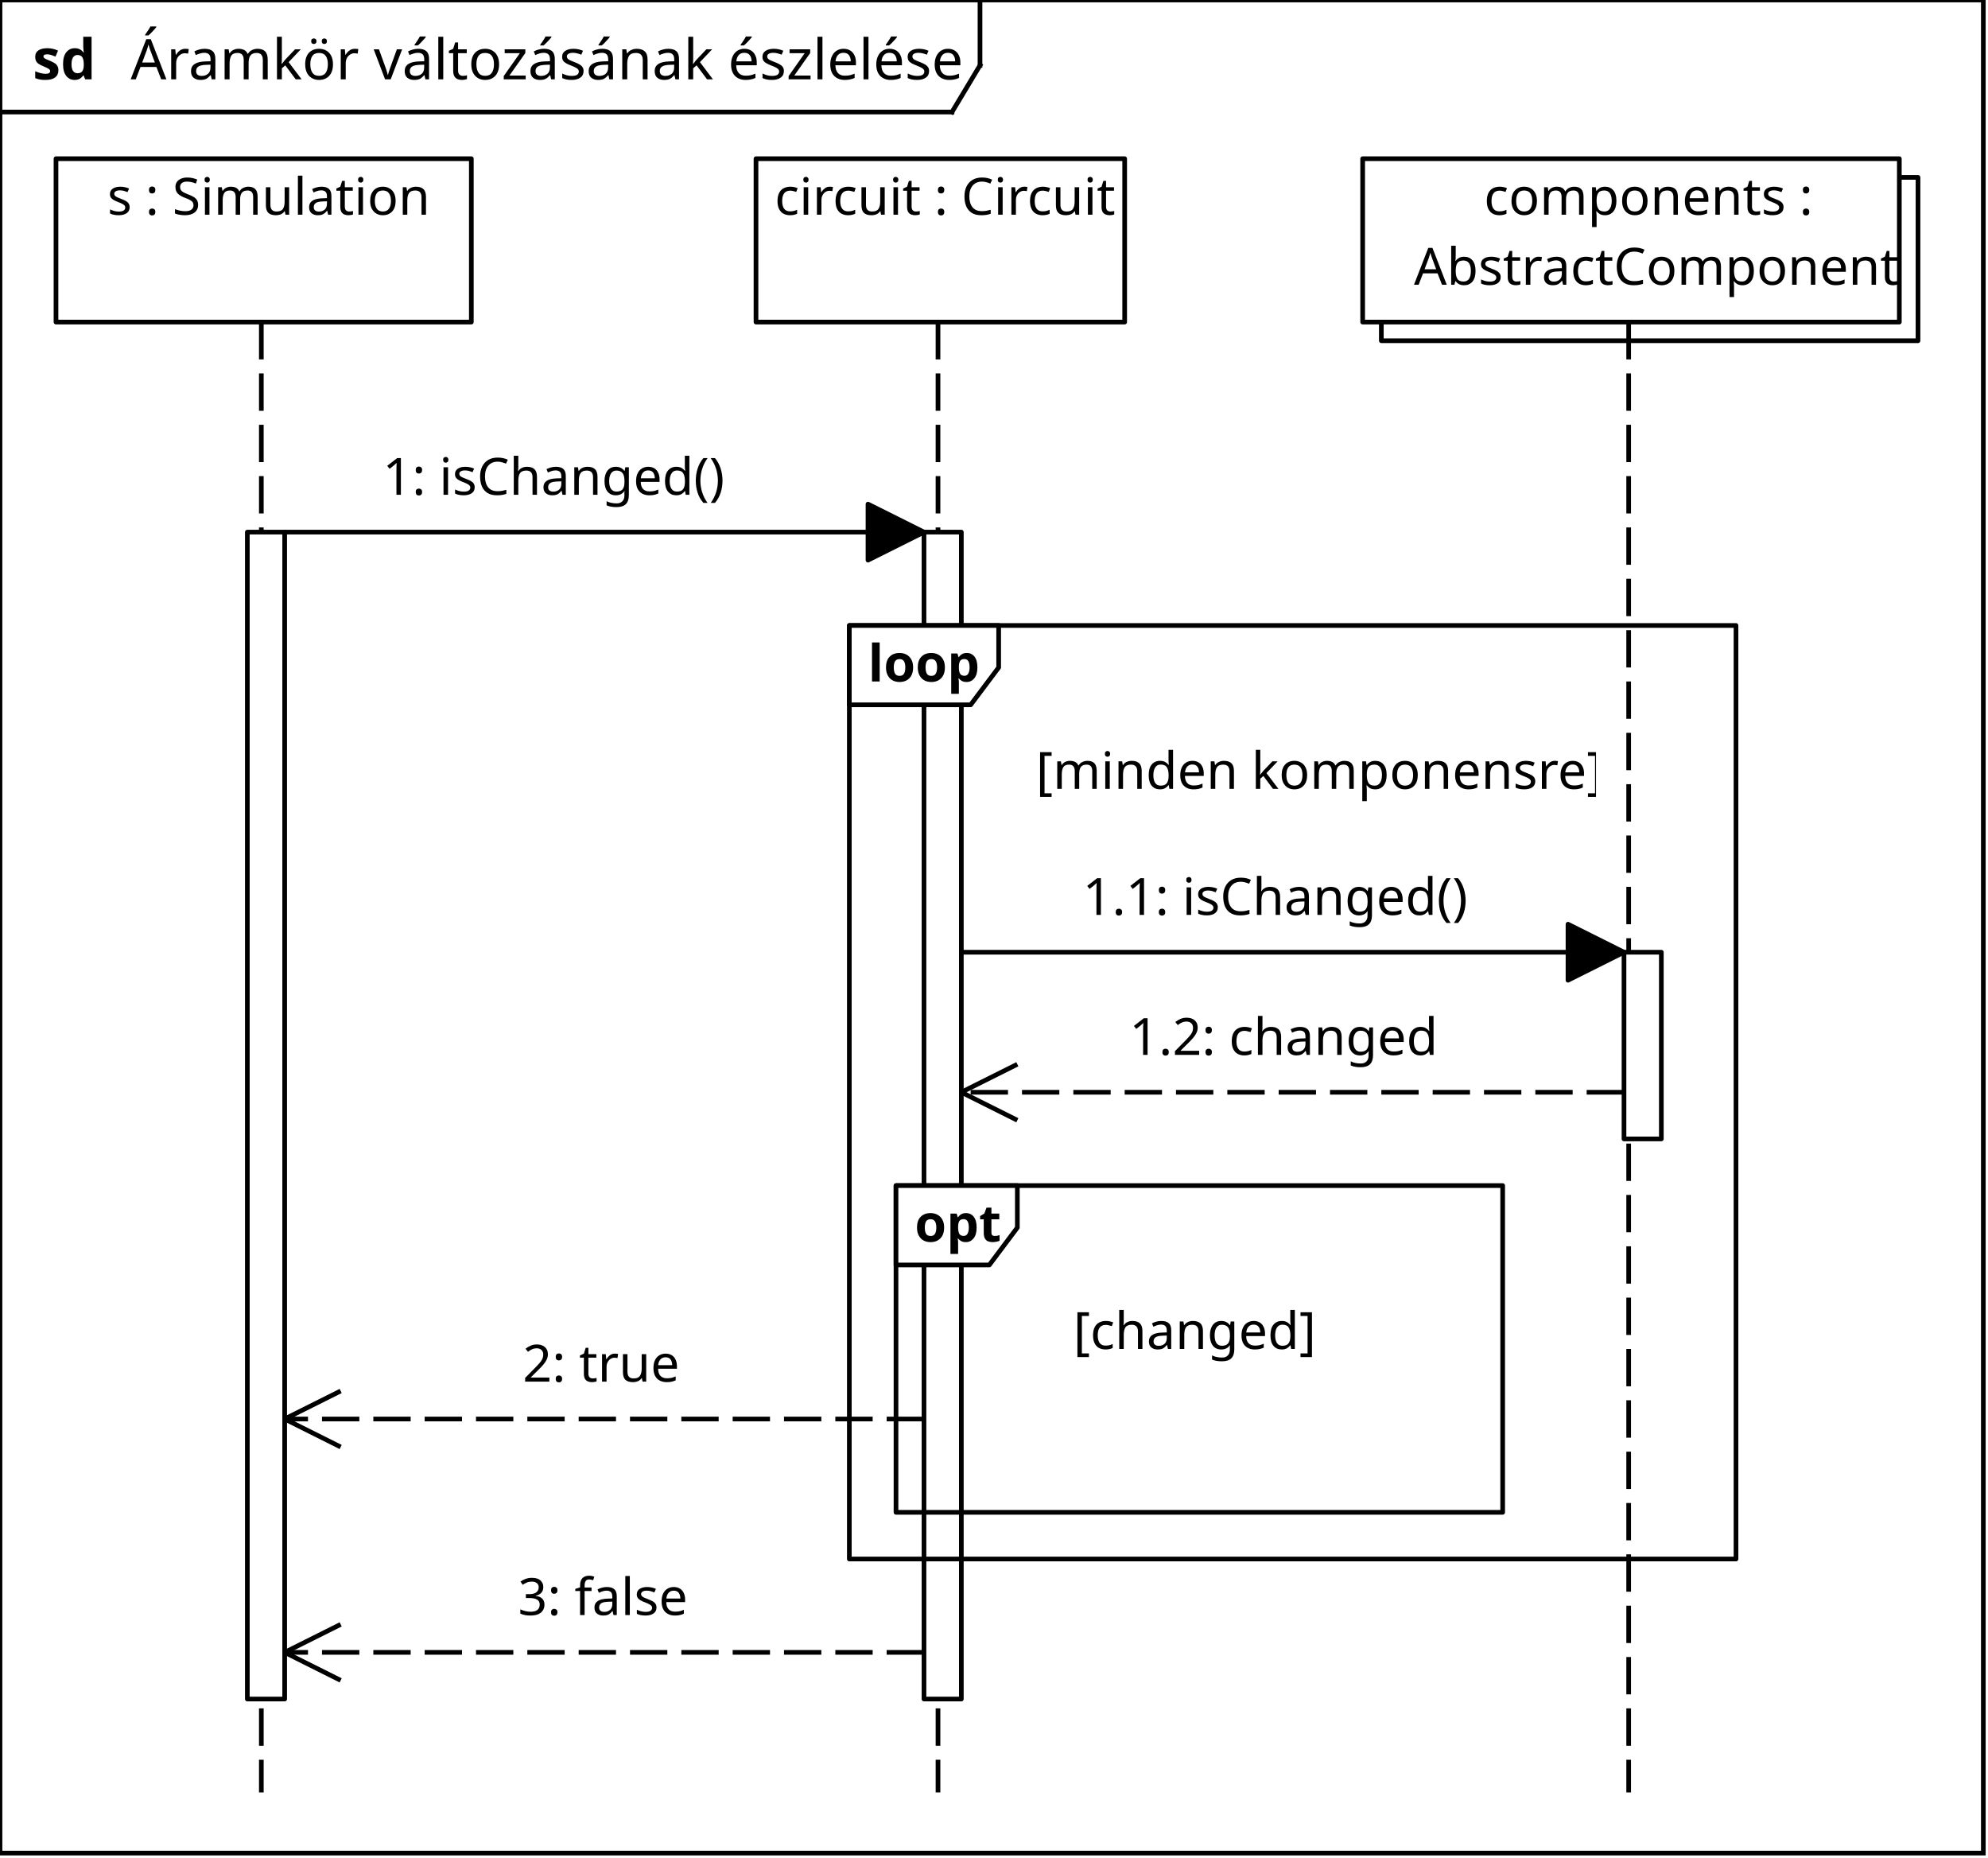
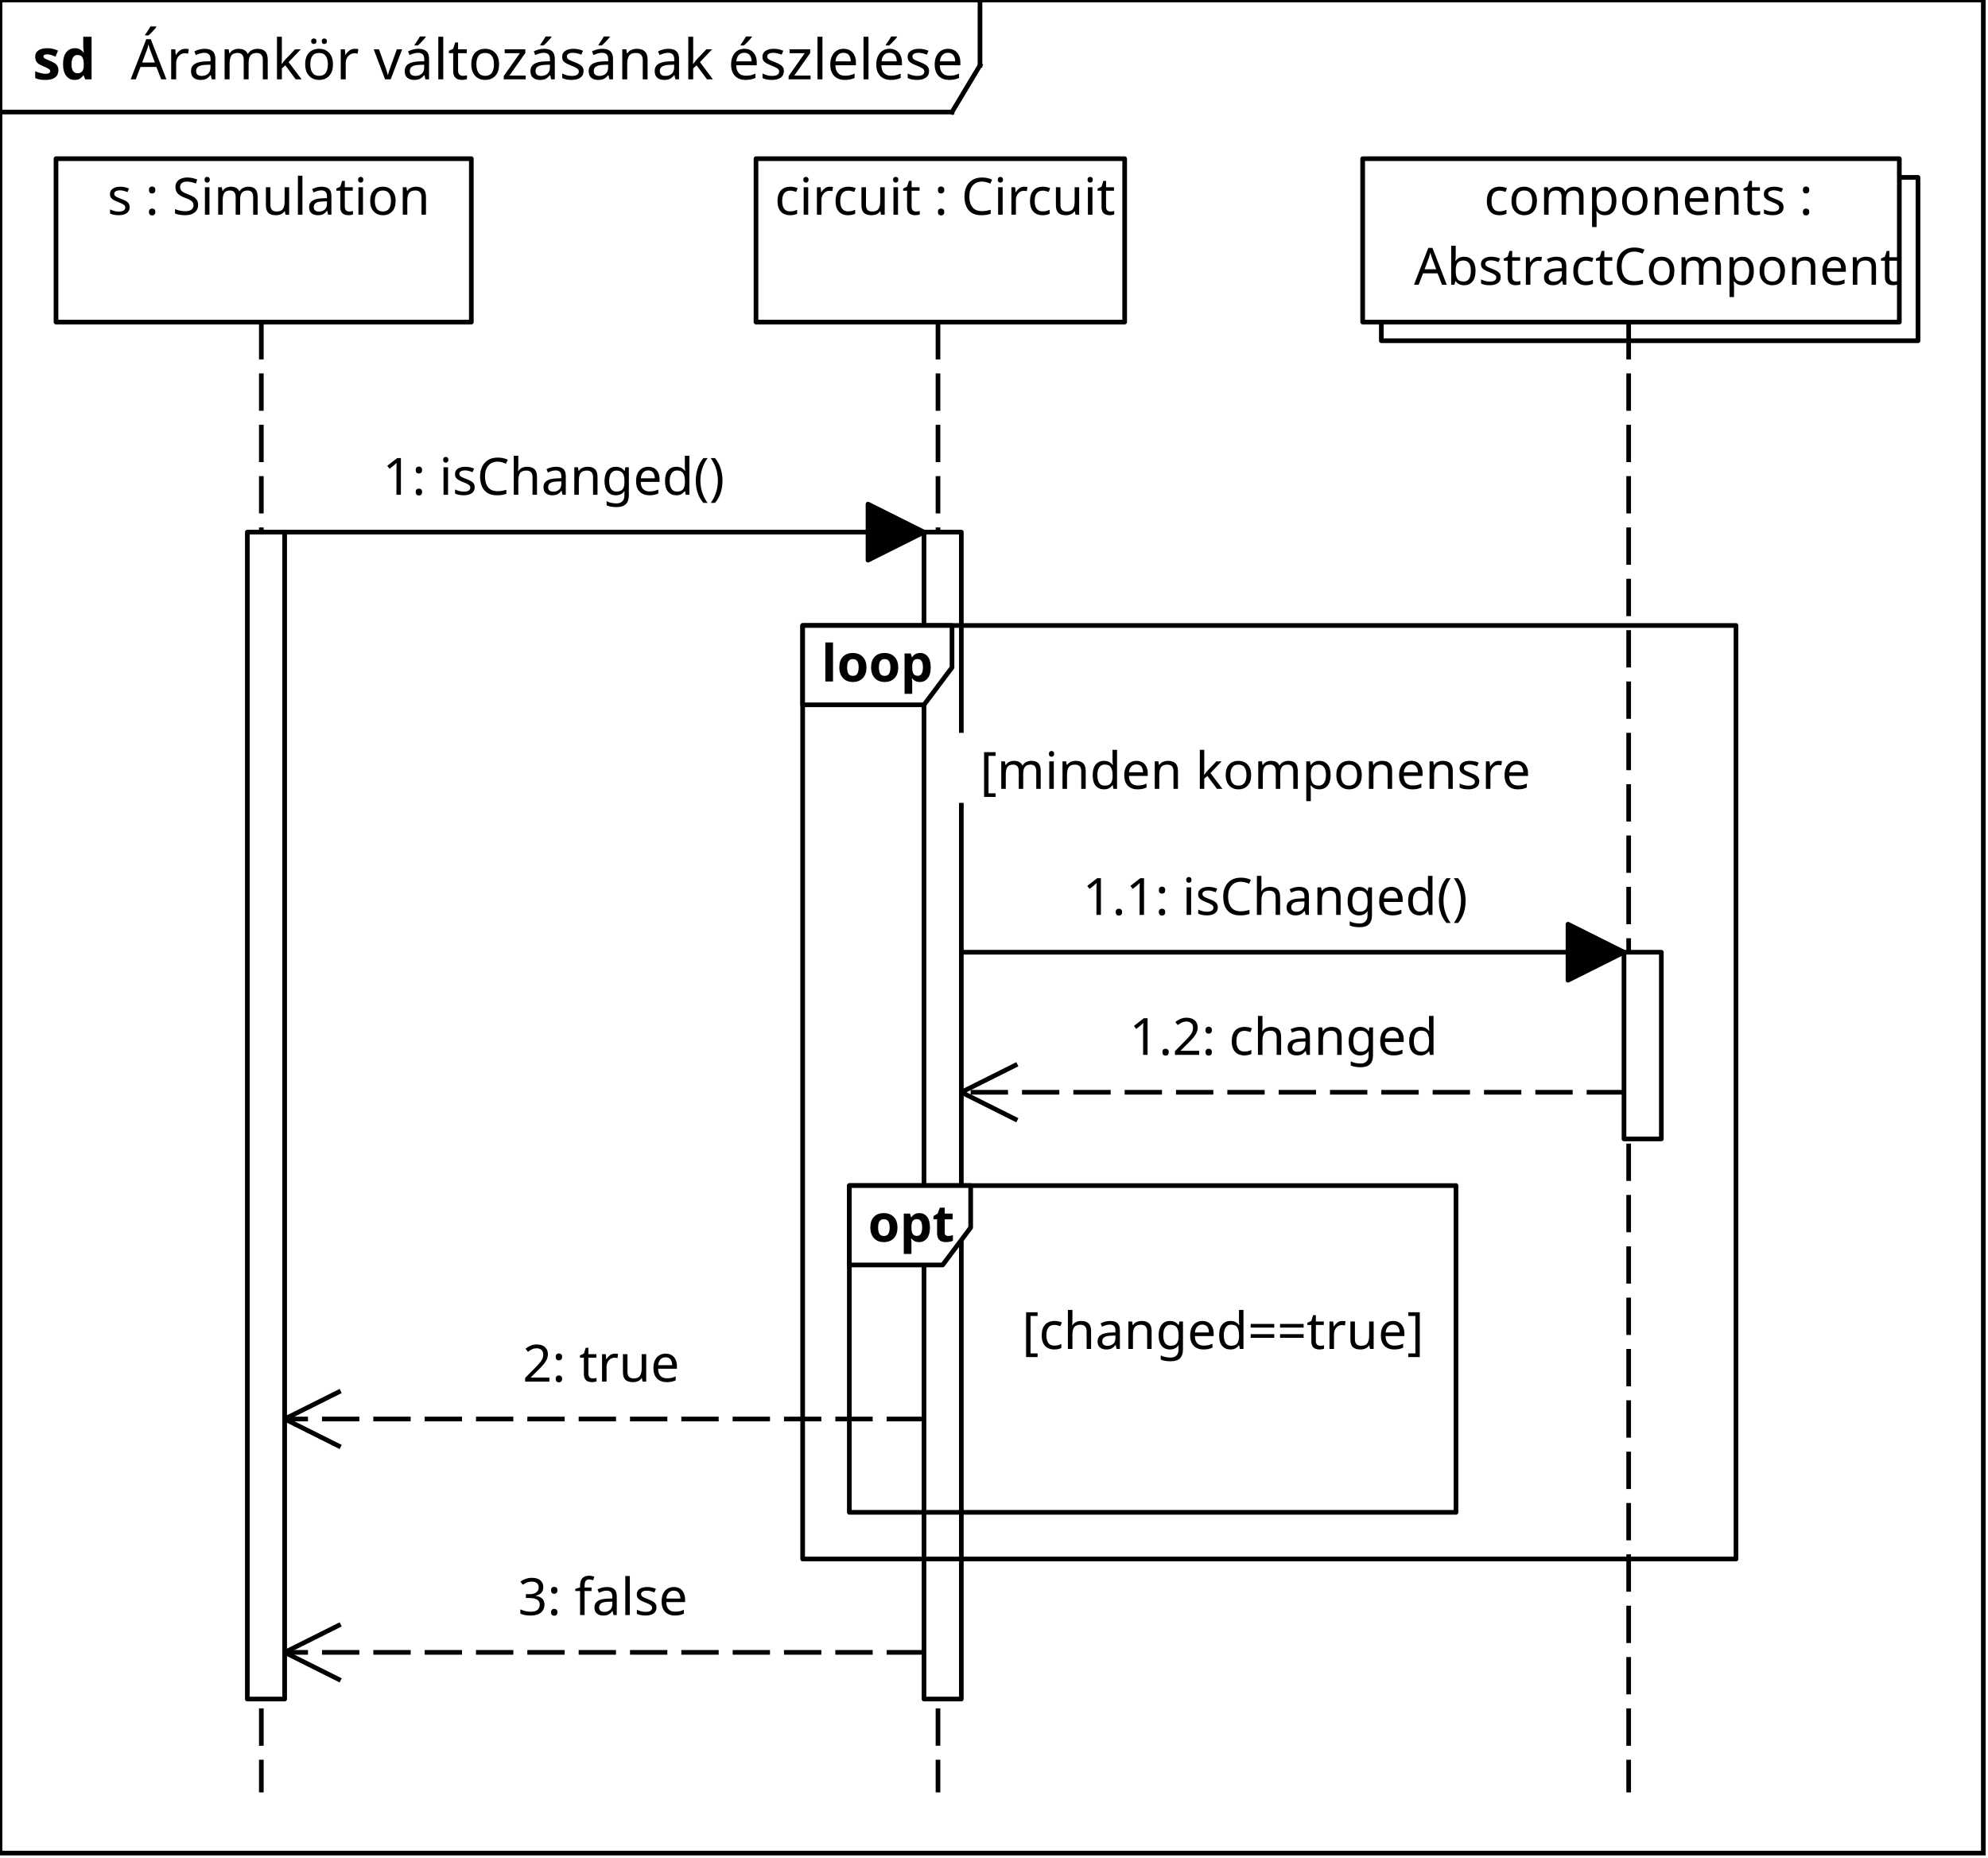
<svg xmlns="http://www.w3.org/2000/svg" style="fill-opacity:1; color-rendering:auto; color-interpolation:auto; stroke:black; text-rendering:auto; stroke-linecap:square; stroke-miterlimit:10; stroke-opacity:1; shape-rendering:auto; fill:black; stroke-dasharray:none; font-weight:normal; stroke-width:1; font-family:'Dialog'; font-style:normal; stroke-linejoin:miter; font-size:12; stroke-dashoffset:0; image-rendering:auto;" width="426" height="398">
  <defs id="genericDefs" />
  <g>
    <defs id="defs1">
      <clipPath clipPathUnits="userSpaceOnUse" id="clipPath1">
        <path d="M-3 -3 L97 -3 L97 357 L-3 357 L-3 -3 Z" />
      </clipPath>
      <clipPath clipPathUnits="userSpaceOnUse" id="clipPath2">
        <path d="M-3 -3 L87 -3 L87 357 L-3 357 L-3 -3 Z" />
      </clipPath>
      <clipPath clipPathUnits="userSpaceOnUse" id="clipPath3">
        <path d="M-3 -3 L15 -3 L15 257 L-3 257 L-3 -3 Z" />
      </clipPath>
      <clipPath clipPathUnits="userSpaceOnUse" id="clipPath4">
        <path d="M-3 -3 L127 -3 L127 357 L-3 357 L-3 -3 Z" />
      </clipPath>
      <clipPath clipPathUnits="userSpaceOnUse" id="clipPath5">
-         <path d="M-3 -3 L197 -3 L197 207 L-3 207 L-3 -3 Z" />
+         <path d="M-3 -3 L207 -3 L207 207 L-3 207 L-3 -3 Z" />
      </clipPath>
      <clipPath clipPathUnits="userSpaceOnUse" id="clipPath6">
        <path d="M0 0 L33 0 L33 18 L0 18 L0 0 Z" />
      </clipPath>
      <clipPath clipPathUnits="userSpaceOnUse" id="clipPath7">
+         <path d="M-3 -3 L207 -3 L207 189 L-3 189 L-3 -3 Z" />
+       </clipPath>
+       <clipPath clipPathUnits="userSpaceOnUse" id="clipPath8">
+         <path d="M0 0 L128 0 L128 15 L0 15 L0 0 Z" />
+       </clipPath>
+       <clipPath clipPathUnits="userSpaceOnUse" id="clipPath9">
+         <path d="M0 0 L0 4 L200 4 L200 0 Z" />
+       </clipPath>
+       <clipPath clipPathUnits="userSpaceOnUse" id="clipPath10">
        <path d="M-3 -3 L15 -3 L15 47 L-3 47 L-3 -3 Z" />
-       </clipPath>
-       <clipPath clipPathUnits="userSpaceOnUse" id="clipPath8">
-         <path d="M-3 -3 L197 -3 L197 189 L-3 189 L-3 -3 Z" />
-       </clipPath>
-       <clipPath clipPathUnits="userSpaceOnUse" id="clipPath9">
-         <path d="M0 0 L132 0 L132 15 L0 15 L0 0 Z" />
-       </clipPath>
-       <clipPath clipPathUnits="userSpaceOnUse" id="clipPath10">
-         <path d="M0 0 L0 4 L190 4 L190 0 Z" />
      </clipPath>
      <clipPath clipPathUnits="userSpaceOnUse" id="clipPath11">
        <path d="M-3 -3 L137 -3 L137 77 L-3 77 L-3 -3 Z" />
      </clipPath>
      <clipPath clipPathUnits="userSpaceOnUse" id="clipPath12">
        <path d="M0 0 L27 0 L27 18 L0 18 L0 0 Z" />
      </clipPath>
      <clipPath clipPathUnits="userSpaceOnUse" id="clipPath13">
        <path d="M-3 -3 L137 -3 L137 59 L-3 59 L-3 -3 Z" />
      </clipPath>
      <clipPath clipPathUnits="userSpaceOnUse" id="clipPath14">
-         <path d="M0 0 L68 0 L68 15 L0 15 L0 0 Z" />
+         <path d="M0 0 L99 0 L99 15 L0 15 L0 0 Z" />
      </clipPath>
      <clipPath clipPathUnits="userSpaceOnUse" id="clipPath15">
        <path d="M0 0 L0 4 L130 4 L130 0 Z" />
      </clipPath>
      <clipPath clipPathUnits="userSpaceOnUse" id="clipPath16">
        <path d="M-120 -30 L240 -30 L240 60 L-120 60 L-120 -30 Z" />
      </clipPath>
      <clipPath clipPathUnits="userSpaceOnUse" id="clipPath17">
        <path d="M-80 -15 L160 -15 L160 30 L-80 30 L-80 -15 Z" />
      </clipPath>
      <clipPath clipPathUnits="userSpaceOnUse" id="clipPath18">
        <path d="M-90 -15 L180 -15 L180 30 L-90 30 L-90 -15 Z" />
      </clipPath>
      <clipPath clipPathUnits="userSpaceOnUse" id="clipPath19">
        <path d="M0 0 L241 0 L241 104 L0 104 L0 0 Z" />
      </clipPath>
      <clipPath clipPathUnits="userSpaceOnUse" id="clipPath20">
        <path d="M0 0 L246 0 L246 104 L0 104 L0 0 Z" />
      </clipPath>
      <clipPath clipPathUnits="userSpaceOnUse" id="clipPath21">
        <path d="M-55 -15 L110 -15 L110 30 L-55 30 L-55 -15 Z" />
      </clipPath>
      <clipPath clipPathUnits="userSpaceOnUse" id="clipPath22">
        <path d="M-52 -16 L104 -16 L104 32 L-52 32 L-52 -16 Z" />
      </clipPath>
      <clipPath clipPathUnits="userSpaceOnUse" id="clipPath23">
        <path d="M-84 -16 L168 -16 L168 32 L-84 32 L-84 -16 Z" />
      </clipPath>
      <clipPath clipPathUnits="userSpaceOnUse" id="clipPath24">
        <path d="M-101 -15 L202 -15 L202 30 L-101 30 L-101 -15 Z" />
      </clipPath>
      <clipPath clipPathUnits="userSpaceOnUse" id="clipPath25">
        <path d="M-92 -15 L184 -15 L184 30 L-92 30 L-92 -15 Z" />
      </clipPath>
    </defs>
    <g style="fill:white; text-rendering:geometricPrecision; stroke:white;">
      <rect x="0" y="0" width="426" style="stroke:none;" height="398" />
      <rect x="8" y="38" transform="translate(-8,-38)" width="425" style="fill:none; stroke:black;" height="397" />
      <text x="15" y="55" transform="translate(-8,-38)" style="fill:black; stroke:none; font-weight:bold;" xml:space="preserve">sd</text>
      <text x="36" y="55" transform="translate(-8,-38)" style="fill:black; stroke:none;" xml:space="preserve">Áramkör változásának észlelése</text>
      <line transform="translate(-8,-38)" x1="8" x2="212" y1="62" style="fill:none; stroke:black;" y2="62" />
      <line transform="translate(-8,-38)" x1="218" x2="218" y1="38" style="fill:none; stroke:black;" y2="52" />
      <line transform="translate(-8,-38)" x1="218" x2="212" y1="52" style="fill:none; stroke:black;" y2="62" />
    </g>
    <g transform="translate(12,34)" style="font-size:11; fill:white; text-rendering:geometricPrecision; font-family:sans-serif; stroke:white;">
      <rect x="0" y="0" width="89" style="clip-path:url(#clipPath1); stroke:none;" height="35" />
    </g>
    <g transform="translate(12,34)" style="font-size:11; stroke-linecap:butt; text-rendering:geometricPrecision; font-family:sans-serif; stroke-linejoin:round; stroke-miterlimit:0;">
      <rect x="0" y="0" width="89" style="clip-path:url(#clipPath1); fill:none;" height="35" />
      <line x1="44" x2="44" y1="35" style="clip-path:url(#clipPath1); fill:none; stroke-linejoin:bevel; stroke-dasharray:8,3;" y2="350" />
    </g>
    <g transform="translate(162,34)" style="font-size:11; fill:white; text-rendering:geometricPrecision; font-family:sans-serif; stroke:white;">
      <rect x="0" y="0" width="79" style="clip-path:url(#clipPath2); stroke:none;" height="35" />
    </g>
    <g transform="translate(162,34)" style="font-size:11; stroke-linecap:butt; text-rendering:geometricPrecision; font-family:sans-serif; stroke-linejoin:round; stroke-miterlimit:0;">
      <rect x="0" y="0" width="79" style="clip-path:url(#clipPath2); fill:none;" height="35" />
      <line x1="39" x2="39" y1="35" style="clip-path:url(#clipPath2); fill:none; stroke-linejoin:bevel; stroke-dasharray:8,3;" y2="350" />
    </g>
    <g transform="translate(53,114)" style="font-size:11; fill:white; text-rendering:geometricPrecision; font-family:sans-serif; stroke:white;">
      <rect x="0" y="0" width="8" style="clip-path:url(#clipPath3); stroke:none;" height="250" />
    </g>
    <g transform="translate(53,114)" style="font-size:11; stroke-linecap:butt; text-rendering:geometricPrecision; font-family:sans-serif; stroke-linejoin:round; stroke-miterlimit:0;">
      <rect x="0" y="0" width="8" style="clip-path:url(#clipPath3); fill:none;" height="250" />
    </g>
    <g transform="translate(198,114)" style="font-size:11; fill:white; text-rendering:geometricPrecision; font-family:sans-serif; stroke:white;">
      <rect x="0" y="0" width="8" style="clip-path:url(#clipPath3); stroke:none;" height="250" />
    </g>
    <g transform="translate(198,114)" style="font-size:11; stroke-linecap:butt; text-rendering:geometricPrecision; font-family:sans-serif; stroke-linejoin:round; stroke-miterlimit:0;">
      <rect x="0" y="0" width="8" style="clip-path:url(#clipPath3); fill:none;" height="250" />
    </g>
    <g transform="translate(292,34)" style="font-size:11; fill:white; text-rendering:geometricPrecision; font-family:sans-serif; stroke:white;">
      <rect x="4" y="4" width="115" style="clip-path:url(#clipPath4); stroke:none;" height="35" />
    </g>
    <g transform="translate(292,34)" style="font-size:11; stroke-linecap:butt; text-rendering:geometricPrecision; font-family:sans-serif; stroke-linejoin:round; stroke-miterlimit:0;">
      <rect x="4" y="4" width="115" style="clip-path:url(#clipPath4); fill:none;" height="35" />
      <rect x="0" y="0" width="115" style="clip-path:url(#clipPath4); fill:white; stroke:none;" height="35" />
      <rect x="0" y="0" width="115" style="clip-path:url(#clipPath4); fill:none;" height="35" />
      <line x1="57" x2="57" y1="35" style="clip-path:url(#clipPath4); fill:none; stroke-linejoin:bevel; stroke-dasharray:8,3;" y2="350" />
    </g>
-     <g transform="translate(182,134)" style="font-size:11; stroke-linecap:butt; text-rendering:geometricPrecision; font-family:sans-serif; stroke-linejoin:round; font-weight:bold; stroke-miterlimit:0;">
-       <rect x="0" y="0" width="190" style="clip-path:url(#clipPath5); fill:none;" height="200" />
-     </g>
-     <g transform="translate(182,134)" style="font-size:11; fill:white; text-rendering:geometricPrecision; font-family:sans-serif; stroke:white; font-weight:bold;">
+     <g transform="translate(172,134)" style="font-size:11; stroke-linecap:butt; text-rendering:geometricPrecision; font-family:sans-serif; stroke-linejoin:round; font-weight:bold; stroke-miterlimit:0;">
+       <rect x="0" y="0" width="200" style="clip-path:url(#clipPath5); fill:none;" height="200" />
+     </g>
+     <g transform="translate(172,134)" style="font-size:11; fill:white; text-rendering:geometricPrecision; font-family:sans-serif; stroke:white; font-weight:bold;">
      <path d="M32 0 L32 9 L26 17 L0 17 L0 0 Z" style="clip-path:url(#clipPath5); stroke:none;" />
    </g>
-     <g transform="translate(182,134)" style="font-size:11; stroke-linecap:butt; text-rendering:geometricPrecision; font-family:sans-serif; stroke-linejoin:round; font-weight:bold; stroke-miterlimit:0;">
+     <g transform="translate(172,134)" style="font-size:11; stroke-linecap:butt; text-rendering:geometricPrecision; font-family:sans-serif; stroke-linejoin:round; font-weight:bold; stroke-miterlimit:0;">
      <path d="M32 0 L32 9 L26 17 L0 17 L0 0 Z" style="fill:none; clip-path:url(#clipPath5);" />
    </g>
-     <g transform="translate(182,134)" style="text-rendering:geometricPrecision; font-size:11; font-weight:bold; font-family:sans-serif;">
+     <g transform="translate(172,134)" style="text-rendering:geometricPrecision; font-size:11; font-weight:bold; font-family:sans-serif;">
      <text x="4" y="12" style="clip-path:url(#clipPath6); stroke:none;" xml:space="preserve">loop</text>
    </g>
+     <g transform="translate(172,152)" style="font-size:11; fill:white; text-rendering:geometricPrecision; font-family:sans-serif; stroke:white;">
+       <rect x="28" y="5" width="128" style="clip-path:url(#clipPath7); stroke:none;" height="15" />
+     </g>
+     <g style="text-rendering:geometricPrecision; font-size:11; font-family:sans-serif;" transform="translate(200,157)">
+       <text x="10" y="12" style="clip-path:url(#clipPath8); stroke:none;" xml:space="preserve">[minden komponensre]</text>
+     </g>
    <g transform="translate(348,204)" style="font-size:11; fill:white; text-rendering:geometricPrecision; font-family:sans-serif; stroke:white;">
-       <rect x="0" y="0" width="8" style="clip-path:url(#clipPath7); stroke:none;" height="40" />
+       <rect x="0" y="0" width="8" style="clip-path:url(#clipPath10); stroke:none;" height="40" />
    </g>
    <g transform="translate(348,204)" style="font-size:11; stroke-linecap:butt; text-rendering:geometricPrecision; font-family:sans-serif; stroke-linejoin:round; stroke-miterlimit:0;">
-       <rect x="0" y="0" width="8" style="clip-path:url(#clipPath7); fill:none;" height="40" />
-     </g>
-     <g transform="translate(182,152)" style="font-size:11; fill:white; text-rendering:geometricPrecision; font-family:sans-serif; stroke:white;">
-       <rect x="28" y="5" width="132" style="clip-path:url(#clipPath8); stroke:none;" height="15" />
-     </g>
-     <g style="text-rendering:geometricPrecision; font-size:11; font-family:sans-serif;" transform="translate(210,157)">
-       <text x="12" y="12" style="clip-path:url(#clipPath9); stroke:none;" xml:space="preserve">[minden komponensre]</text>
-     </g>
-     <g transform="translate(192,254)" style="font-size:11; stroke-linecap:butt; text-rendering:geometricPrecision; font-family:sans-serif; stroke-linejoin:round; font-weight:bold; stroke-miterlimit:0;">
+       <rect x="0" y="0" width="8" style="clip-path:url(#clipPath10); fill:none;" height="40" />
+     </g>
+     <g transform="translate(182,254)" style="font-size:11; stroke-linecap:butt; text-rendering:geometricPrecision; font-family:sans-serif; stroke-linejoin:round; font-weight:bold; stroke-miterlimit:0;">
      <rect x="0" y="0" width="130" style="clip-path:url(#clipPath11); fill:none;" height="70" />
    </g>
-     <g transform="translate(192,254)" style="font-size:11; fill:white; text-rendering:geometricPrecision; font-family:sans-serif; stroke:white; font-weight:bold;">
+     <g transform="translate(182,254)" style="font-size:11; fill:white; text-rendering:geometricPrecision; font-family:sans-serif; stroke:white; font-weight:bold;">
      <path d="M26 0 L26 9 L20 17 L0 17 L0 0 Z" style="clip-path:url(#clipPath11); stroke:none;" />
    </g>
-     <g transform="translate(192,254)" style="font-size:11; stroke-linecap:butt; text-rendering:geometricPrecision; font-family:sans-serif; stroke-linejoin:round; font-weight:bold; stroke-miterlimit:0;">
+     <g transform="translate(182,254)" style="font-size:11; stroke-linecap:butt; text-rendering:geometricPrecision; font-family:sans-serif; stroke-linejoin:round; font-weight:bold; stroke-miterlimit:0;">
      <path d="M26 0 L26 9 L20 17 L0 17 L0 0 Z" style="fill:none; clip-path:url(#clipPath11);" />
    </g>
-     <g transform="translate(192,254)" style="text-rendering:geometricPrecision; font-size:11; font-weight:bold; font-family:sans-serif;">
+     <g transform="translate(182,254)" style="text-rendering:geometricPrecision; font-size:11; font-weight:bold; font-family:sans-serif;">
      <text x="4" y="12" style="clip-path:url(#clipPath12); stroke:none;" xml:space="preserve">opt</text>
    </g>
-     <g transform="translate(192,272)" style="font-size:11; fill:white; text-rendering:geometricPrecision; font-family:sans-serif; stroke:white;">
-       <rect x="28" y="5" width="68" style="clip-path:url(#clipPath13); stroke:none;" height="15" />
-     </g>
-     <g style="text-rendering:geometricPrecision; font-size:11; font-family:sans-serif;" transform="translate(220,277)">
-       <text x="10" y="12" style="clip-path:url(#clipPath14); stroke:none;" xml:space="preserve">[changed]</text>
+     <g transform="translate(182,272)" style="font-size:11; fill:white; text-rendering:geometricPrecision; font-family:sans-serif; stroke:white;">
+       <rect x="28" y="5" width="99" style="clip-path:url(#clipPath13); stroke:none;" height="15" />
+     </g>
+     <g style="text-rendering:geometricPrecision; font-size:11; font-family:sans-serif;" transform="translate(210,277)">
+       <text x="9" y="12" style="clip-path:url(#clipPath14); stroke:none;" xml:space="preserve">[changed==true]</text>
    </g>
    <g style="text-rendering:geometricPrecision; font-size:11; font-family:sans-serif;" transform="translate(292,34)">
      <text x="26" y="12" style="clip-path:url(#clipPath16); stroke:none;" xml:space="preserve">components :</text>
      <text x="11" y="27" style="clip-path:url(#clipPath16); stroke:none;" xml:space="preserve">AbstractComponent</text>
    </g>
    <g style="text-rendering:geometricPrecision; font-size:11; font-family:sans-serif;" transform="translate(162,34)">
      <text x="4" y="12" style="clip-path:url(#clipPath17); stroke:none;" xml:space="preserve">circuit : Circuit</text>
    </g>
    <g style="text-rendering:geometricPrecision; font-size:11; font-family:sans-serif;" transform="translate(12,34)">
      <text x="11" y="12" style="clip-path:url(#clipPath18); stroke:none;" xml:space="preserve">s : Simulation</text>
    </g>
    <g transform="translate(11,64)" style="font-size:11; stroke-linecap:butt; text-rendering:geometricPrecision; font-family:sans-serif; stroke-linejoin:round;">
      <line x1="50" x2="187" y1="50" style="clip-path:url(#clipPath19); fill:none;" y2="50" />
      <polygon style="clip-path:url(#clipPath19); stroke:none;" points=" 187 50 175 44 175 56" />
      <polygon style="fill:none; clip-path:url(#clipPath19);" points=" 187 50 175 44 175 56" />
    </g>
    <g transform="translate(156,154)" style="font-size:11; stroke-linecap:butt; text-rendering:geometricPrecision; font-family:sans-serif; stroke-linejoin:round;">
      <line x1="50" x2="192" y1="50" style="clip-path:url(#clipPath20); fill:none;" y2="50" />
      <polygon style="clip-path:url(#clipPath20); stroke:none;" points=" 192 50 180 44 180 56" />
      <polygon style="fill:none; clip-path:url(#clipPath20);" points=" 192 50 180 44 180 56" />
    </g>
    <g transform="translate(156,184)" style="font-size:11; stroke-linecap:butt; text-rendering:geometricPrecision; font-family:sans-serif; stroke-linejoin:round; stroke-dasharray:8,3; stroke-miterlimit:0;">
      <line x1="192" x2="50" y1="50" style="clip-path:url(#clipPath20); fill:none;" y2="50" />
      <line x1="50" x2="62" y1="50" style="clip-path:url(#clipPath20); fill:none; stroke-dasharray:none; stroke-miterlimit:10;" y2="56" />
      <line x1="50" x2="62" y1="50" style="clip-path:url(#clipPath20); fill:none; stroke-dasharray:none; stroke-miterlimit:10;" y2="44" />
    </g>
    <g transform="translate(11,254)" style="font-size:11; stroke-linecap:butt; text-rendering:geometricPrecision; font-family:sans-serif; stroke-linejoin:round; stroke-dasharray:8,3; stroke-miterlimit:0;">
      <line x1="187" x2="50" y1="50" style="clip-path:url(#clipPath19); fill:none;" y2="50" />
      <line x1="50" x2="62" y1="50" style="clip-path:url(#clipPath19); fill:none; stroke-dasharray:none; stroke-miterlimit:10;" y2="56" />
      <line x1="50" x2="62" y1="50" style="clip-path:url(#clipPath19); fill:none; stroke-dasharray:none; stroke-miterlimit:10;" y2="44" />
    </g>
    <g transform="translate(11,304)" style="font-size:11; stroke-linecap:butt; text-rendering:geometricPrecision; font-family:sans-serif; stroke-linejoin:round; stroke-dasharray:8,3; stroke-miterlimit:0;">
      <line x1="187" x2="50" y1="50" style="clip-path:url(#clipPath19); fill:none;" y2="50" />
      <line x1="50" x2="62" y1="50" style="clip-path:url(#clipPath19); fill:none; stroke-dasharray:none; stroke-miterlimit:10;" y2="56" />
      <line x1="50" x2="62" y1="50" style="clip-path:url(#clipPath19); fill:none; stroke-dasharray:none; stroke-miterlimit:10;" y2="44" />
    </g>
    <g style="text-rendering:geometricPrecision; font-size:11; font-family:sans-serif;" transform="translate(102,334)">
      <text x="9" y="12" style="clip-path:url(#clipPath21); stroke:none;" xml:space="preserve">3: false</text>
    </g>
    <g style="text-rendering:geometricPrecision; font-size:11; font-family:sans-serif;" transform="translate(102,284)">
      <text x="10" y="12" style="clip-path:url(#clipPath22); stroke:none;" xml:space="preserve">2: true</text>
    </g>
    <g style="text-rendering:geometricPrecision; font-size:11; font-family:sans-serif;" transform="translate(232,214)">
      <text x="10" y="12" style="clip-path:url(#clipPath23); stroke:none;" xml:space="preserve">1.2: changed</text>
    </g>
    <g style="text-rendering:geometricPrecision; font-size:11; font-family:sans-serif;" transform="translate(222,184)">
      <text x="10" y="12" style="clip-path:url(#clipPath24); stroke:none;" xml:space="preserve">1.1: isChanged()</text>
    </g>
    <g style="text-rendering:geometricPrecision; font-size:11; font-family:sans-serif;" transform="translate(72,94)">
      <text x="10" y="12" style="clip-path:url(#clipPath25); stroke:none;" xml:space="preserve">1: isChanged()</text>
    </g>
  </g>
</svg>
